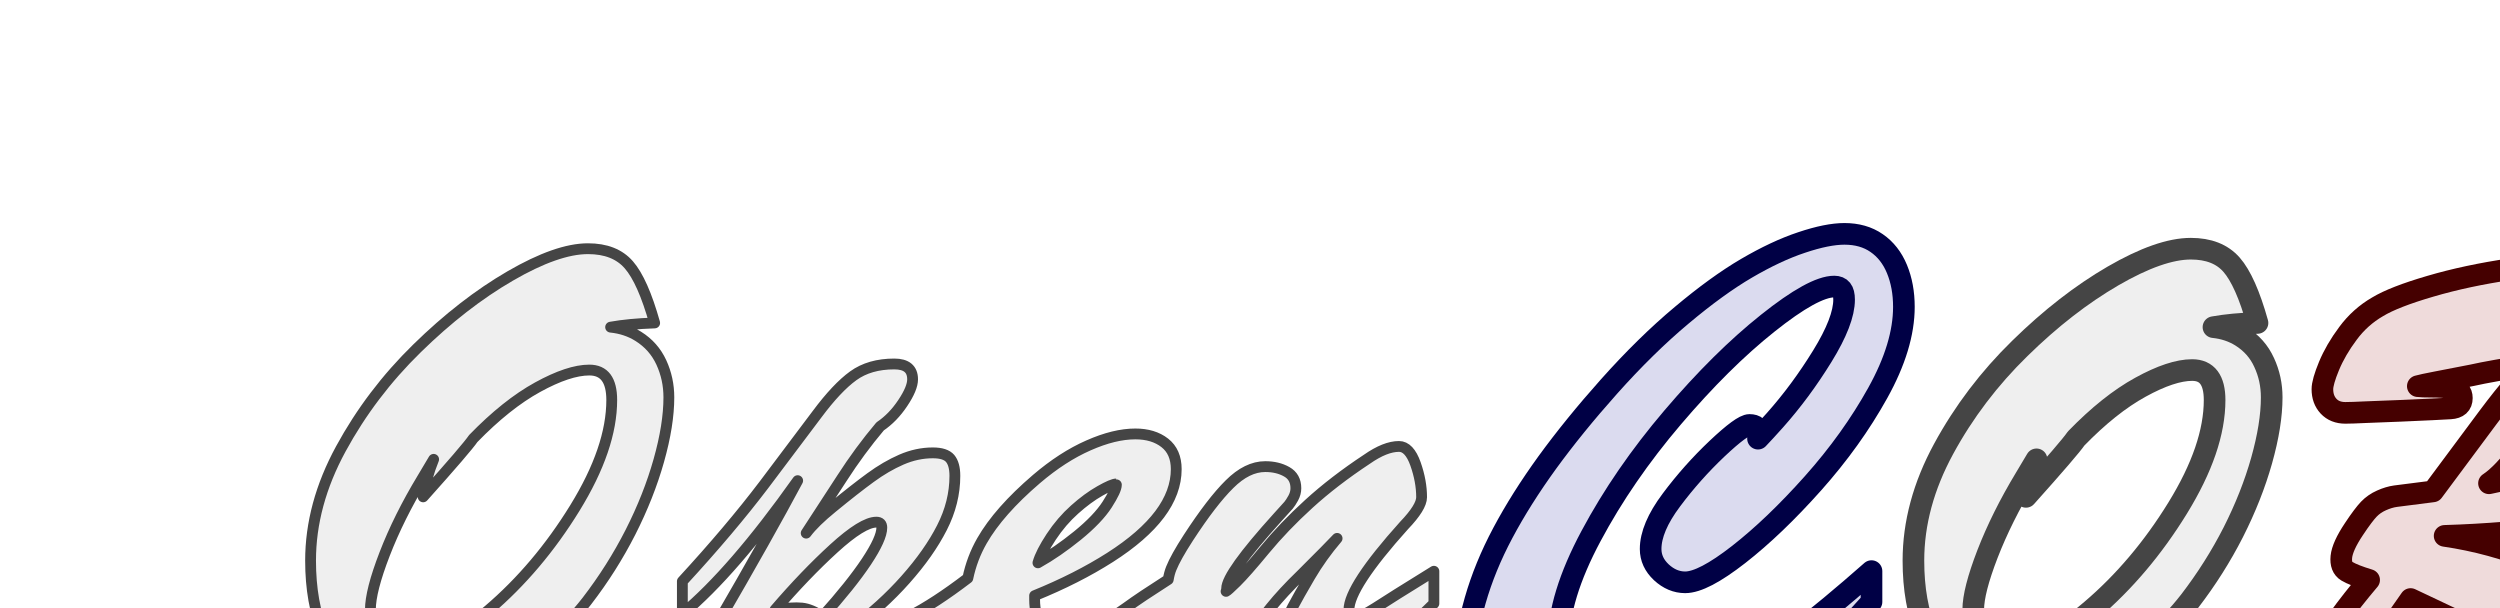
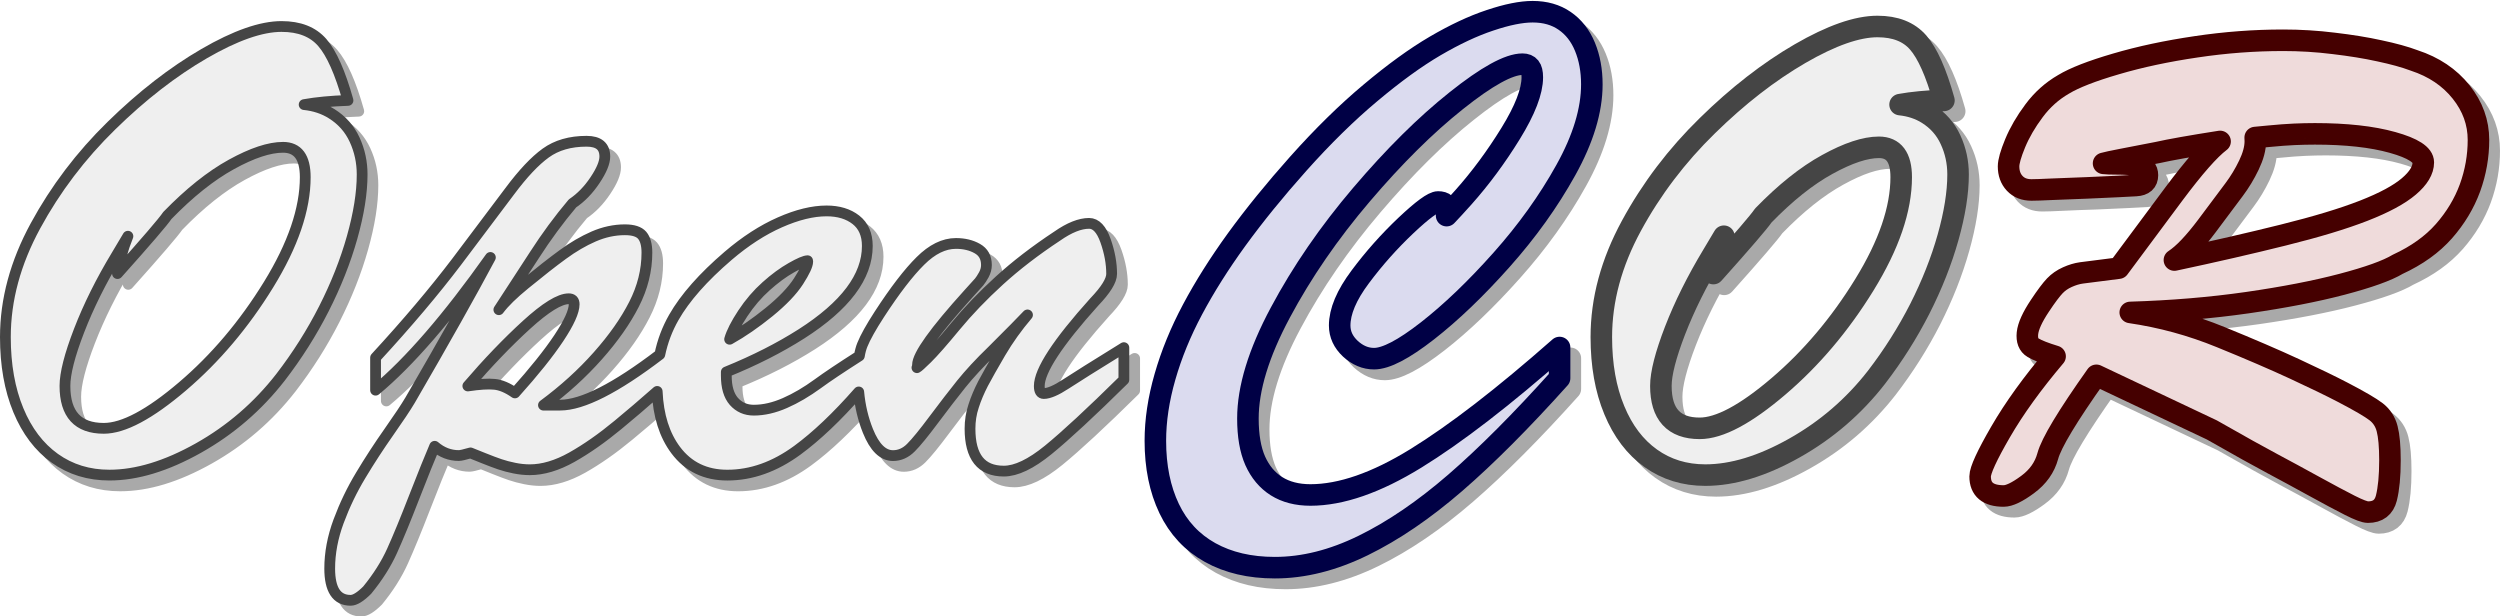
- <svg xmlns="http://www.w3.org/2000/svg" version="1.2">
-   <path style="fill-rule:nonzero;fill:rgb(239,239,239);fill-opacity:1;stroke-width:1.5;stroke-linecap:butt;stroke-linejoin:round;stroke:rgb(69,69,69);stroke-opacity:1;stroke-miterlimit:10;" d="M 121.531 69.288 C 120.27 69.288 118.301 68.073 115.641 65.647 C 112.98 63.218 110.262 60.385 107.48 57.143 C 109.09 57.385 110.328 57.464 111.199 57.374 C 112.07 57.288 113.02 56.889 114.039 56.175 C 116.699 59.135 118.738 61.682 120.16 63.819 C 121.578 65.956 122.289 67.526 122.289 68.526 C 122.289 69.034 122.039 69.288 121.531 69.288 Z M 154.801 74.585 C 154.43 74.585 153.672 74.26 152.539 73.616 C 151.398 72.971 150.23 72.112 149.031 71.038 C 147.82 69.96 146.738 68.698 145.781 67.253 C 144.828 65.803 144.211 64.6 143.941 63.647 C 145.711 64.635 147.539 65.897 149.43 67.428 C 151.309 68.96 152.68 70.393 153.539 71.725 C 154.391 73.057 154.82 73.971 154.82 74.468 C 154.82 74.546 154.809 74.585 154.801 74.585 Z M 81.73 90.382 C 79.828 90.382 77.438 89.589 74.555 88.003 C 71.672 86.417 68.699 84.042 65.629 80.882 C 65.039 80.007 62.723 77.311 58.684 72.796 C 58.957 74.546 59.441 76.28 60.137 77.999 C 59.652 77.171 59.125 76.284 58.559 75.346 C 56.395 71.764 54.656 68.268 53.34 64.862 C 52.023 61.456 51.367 58.885 51.367 57.147 C 51.367 53.21 53.168 51.241 56.773 51.241 C 59.516 51.241 63.176 53.19 67.75 57.093 C 72.32 60.991 76.312 65.71 79.723 71.249 C 83.133 76.788 84.836 81.776 84.836 86.221 C 84.836 88.995 83.801 90.382 81.73 90.382 Z M 124.02 91.225 C 125.711 91.225 126.559 90.514 126.559 89.093 C 126.559 88.264 126.109 87.171 125.191 85.803 C 124.281 84.436 123.23 83.362 122.059 82.573 C 120.172 80.339 118.41 77.944 116.77 75.397 C 115.27 73.081 113.621 70.538 111.801 67.764 C 112.559 68.784 113.77 69.964 115.422 71.311 C 117.539 73.046 119.309 74.432 120.73 75.468 C 122.148 76.507 123.57 77.335 125 77.96 C 126.441 78.585 127.891 78.897 129.359 78.897 C 130.52 78.897 131.32 78.639 131.762 78.124 C 132.199 77.608 132.422 76.803 132.422 75.706 C 132.422 73.245 131.82 70.846 130.629 68.518 C 129.441 66.186 127.762 63.792 125.578 61.335 C 123.398 58.878 120.879 56.589 118.012 54.471 C 118.551 54.475 119.32 54.475 120.34 54.475 C 123.43 54.475 128.059 56.823 134.219 61.518 C 134.602 63.358 135.25 65.081 136.172 66.694 C 137.738 69.432 140.262 72.288 143.738 75.268 C 146.141 77.319 148.539 78.874 150.949 79.932 C 153.352 80.995 155.52 81.522 157.449 81.522 C 159.109 81.522 160.48 81.108 161.531 80.284 C 162.59 79.456 163.121 78.237 163.121 76.635 C 163.121 74.499 162.352 72.417 160.82 70.378 C 159.289 68.343 157 66.35 153.949 64.401 C 150.898 62.456 147.41 60.686 143.48 59.093 L 143.48 58.577 C 143.48 56.995 143.828 55.796 144.539 54.987 C 145.262 54.178 146.18 53.772 147.309 53.772 C 148.691 53.772 150.141 54.104 151.648 54.768 C 153.16 55.428 154.68 56.327 156.23 57.456 C 157.52 58.401 159.449 59.69 162.012 61.327 C 162.109 61.921 162.25 62.44 162.43 62.882 C 162.84 63.905 163.629 65.319 164.801 67.128 C 166.969 70.46 168.871 72.936 170.512 74.557 C 172.141 76.178 173.789 76.991 175.461 76.991 C 176.609 76.991 177.602 76.753 178.441 76.276 C 179.289 75.8 179.711 75.038 179.711 73.987 C 179.711 73.53 179.59 73.077 179.352 72.635 C 179.102 72.194 178.891 71.858 178.699 71.632 C 178.512 71.409 178.012 70.854 177.199 69.971 C 172.469 64.741 170.109 61.44 170.109 60.073 C 170.109 59.858 170.078 59.729 170.031 59.69 C 170.18 59.76 170.66 60.19 171.461 60.979 C 172.34 61.846 173.66 63.346 175.41 65.471 C 177.172 67.6 179.199 69.718 181.512 71.823 C 183.828 73.932 186.512 75.999 189.57 78.018 C 191.262 79.198 192.738 79.788 194.012 79.788 C 194.961 79.788 195.73 78.979 196.301 77.366 C 196.871 75.753 197.148 74.214 197.148 72.749 C 197.148 71.827 196.34 70.522 194.719 68.831 C 189.621 63.163 187.07 59.26 187.07 57.128 C 187.07 56.432 187.281 56.089 187.699 56.089 C 188.398 56.089 189.422 56.526 190.762 57.405 C 192.102 58.284 194.801 59.975 198.852 62.479 L 198.852 58.003 C 194.262 53.471 190.75 50.221 188.328 48.245 C 185.91 46.272 183.84 45.284 182.129 45.284 C 178.988 45.284 177.422 47.253 177.422 51.19 C 177.422 52.264 177.578 53.315 177.922 54.343 C 178.25 55.37 178.691 56.413 179.238 57.471 C 179.801 58.534 180.609 59.968 181.672 61.78 C 182.738 63.593 183.988 65.346 185.43 67.038 C 184.711 66.268 183.059 64.596 180.48 62.026 C 178.77 60.374 177.352 58.839 176.211 57.425 C 175.078 56.01 173.809 54.362 172.398 52.479 C 171 50.6 169.93 49.292 169.191 48.553 C 168.461 47.815 167.621 47.444 166.699 47.444 C 165.289 47.444 164.121 48.593 163.199 50.889 C 162.531 52.55 162.102 54.354 161.922 56.311 C 158.891 52.854 156.039 50.151 153.371 48.19 C 150.219 45.882 146.969 44.725 143.621 44.725 C 140.578 44.725 138.18 45.882 136.441 48.194 C 134.871 50.28 134 53.01 133.852 56.385 C 131.93 54.69 130.109 53.135 128.398 51.725 C 126.172 49.882 124.02 48.378 121.961 47.218 C 119.891 46.057 117.941 45.475 116.109 45.475 C 115.422 45.475 114.699 45.55 113.969 45.698 C 113.23 45.846 112.551 46.026 111.941 46.233 C 111.32 46.444 110.578 46.725 109.699 47.077 C 108.828 47.425 108.211 47.671 107.852 47.819 C 107.012 47.577 106.469 47.452 106.23 47.452 C 104.98 47.452 103.859 47.882 102.859 48.741 C 102.191 47.175 101.238 44.827 100.02 41.69 C 98.805 38.557 97.777 36.065 96.941 34.21 C 96.105 32.354 94.945 30.518 93.465 28.71 C 92.516 27.76 91.746 27.288 91.156 27.288 C 89.215 27.288 88.242 28.764 88.242 31.718 C 88.242 33.874 88.656 36.069 89.48 38.296 C 90.309 40.526 91.336 42.667 92.57 44.714 C 93.801 46.76 95.105 48.764 96.48 50.721 C 97.855 52.678 98.844 54.159 99.434 55.155 C 104.27 63.479 107.988 70.104 110.621 75.042 C 104.66 66.632 99.332 60.471 94.629 56.553 L 94.629 61.085 C 99.062 65.901 102.828 70.358 105.93 74.448 C 109.02 78.542 111.48 81.811 113.32 84.268 C 115.148 86.721 116.82 88.495 118.328 89.585 C 119.84 90.678 121.738 91.225 124.02 91.225 Z M 81.535 107.21 C 84.016 107.21 85.902 106.471 87.203 104.979 C 88.5 103.491 89.695 100.8 90.789 96.913 C 88.426 96.831 86.387 96.639 84.68 96.331 C 86.125 96.182 87.402 95.757 88.52 95.053 C 89.953 94.155 91.016 92.952 91.715 91.436 C 92.41 89.925 92.758 88.311 92.758 86.596 C 92.758 84.05 92.293 81.128 91.363 77.831 C 90.434 74.534 89.121 71.221 87.43 67.889 C 85.734 64.557 83.723 61.378 81.395 58.354 C 78.234 54.292 74.422 51.003 69.953 48.491 C 65.484 45.979 61.355 44.725 57.562 44.725 C 54.676 44.725 52.141 45.507 49.957 47.065 C 47.773 48.628 46.078 50.858 44.875 53.764 C 43.672 56.671 43.07 60.065 43.07 63.952 C 43.07 69.143 44.469 74.307 47.262 79.444 C 50.055 84.581 53.578 89.229 57.836 93.393 C 62.094 97.561 66.398 100.901 70.754 103.428 C 75.105 105.952 78.699 107.21 81.535 107.21 Z M 81.535 107.21 " transform="matrix(1,0,0,-1,0,141.7)" />
-   <path style="fill-rule:nonzero;fill:rgb(219,219,239);fill-opacity:1;stroke-width:3;stroke-linecap:butt;stroke-linejoin:round;stroke:rgb(0,0,69);stroke-opacity:1;stroke-miterlimit:10;" d="M 252.789 109.268 C 254.52 109.268 256.012 108.85 257.25 107.991 C 258.488 107.139 259.43 105.94 260.07 104.389 C 260.711 102.839 261.031 101.089 261.031 99.143 C 261.031 95.538 259.828 91.561 257.41 87.214 C 255 82.87 252 78.69 248.43 74.682 C 244.859 70.675 241.422 67.385 238.121 64.807 C 234.82 62.233 232.352 60.944 230.699 60.944 C 229.5 60.944 228.398 61.409 227.398 62.331 C 226.41 63.257 225.91 64.331 225.91 65.561 C 225.91 67.522 226.859 69.784 228.781 72.35 C 230.699 74.921 232.82 77.3 235.129 79.487 C 237.449 81.675 238.941 82.768 239.621 82.768 C 240.488 82.768 240.922 82.366 240.922 81.557 C 240.922 81.358 240.879 81.128 240.801 80.866 C 241.41 81.503 242.199 82.362 243.16 83.436 C 245.52 86.089 247.711 89.046 249.719 92.307 C 251.73 95.569 252.738 98.182 252.738 100.139 C 252.738 100.8 252.621 101.268 252.398 101.542 C 252.18 101.819 251.84 101.96 251.379 101.96 C 249.469 101.96 246.391 100.26 242.141 96.87 C 237.879 93.479 233.488 89.124 228.961 83.807 C 224.43 78.487 220.66 73.01 217.648 67.37 C 214.629 61.729 213.129 56.811 213.129 52.608 C 213.129 50.21 213.469 48.245 214.148 46.71 C 214.84 45.175 215.82 43.999 217.109 43.182 C 218.398 42.37 219.98 41.96 221.84 41.96 C 226.102 41.96 231 43.659 236.512 47.053 C 242.031 50.452 248.711 55.6 256.539 62.499 L 256.539 58.229 C 251.199 52.276 246.352 47.417 242 43.651 C 237.648 39.885 233.371 36.971 229.172 34.917 C 224.969 32.862 220.879 31.835 216.879 31.835 C 213.398 31.835 210.398 32.538 207.871 33.94 C 205.352 35.343 203.441 37.385 202.16 40.065 C 200.879 42.745 200.238 45.889 200.238 49.503 C 200.238 52.327 200.68 55.3 201.578 58.421 C 202.469 61.542 203.75 64.671 205.422 67.807 C 207.09 70.944 209.141 74.194 211.57 77.55 C 214.012 80.905 216.859 84.417 220.129 88.085 C 223.559 91.928 226.922 95.225 230.211 97.975 C 233.488 100.729 236.488 102.901 239.199 104.491 C 241.922 106.081 244.461 107.28 246.84 108.069 C 249.219 108.87 251.199 109.268 252.789 109.268 Z M 252.789 109.268 " transform="matrix(1,0,0,-1,3,141.7)" />
-   <path style="fill-rule:nonzero;fill:rgb(239,239,239);fill-opacity:1;stroke-width:3;stroke-linecap:butt;stroke-linejoin:round;stroke:rgb(69,69,69);stroke-opacity:1;stroke-miterlimit:10;" d="M 297.012 90.382 C 295.109 90.382 292.719 89.589 289.84 88.003 C 286.949 86.417 283.98 84.042 280.91 80.882 C 280.32 80.007 278 77.311 273.961 72.796 C 274.238 74.546 274.719 76.28 275.422 77.999 C 274.93 77.171 274.41 76.284 273.84 75.346 C 271.68 71.764 269.941 68.268 268.621 64.862 C 267.309 61.456 266.648 58.885 266.648 57.147 C 266.648 53.21 268.449 51.241 272.051 51.241 C 274.801 51.241 278.461 53.19 283.031 57.093 C 287.602 60.991 291.59 65.71 295 71.249 C 298.41 76.788 300.121 81.776 300.121 86.221 C 300.121 88.995 299.078 90.382 297.012 90.382 Z M 296.82 107.21 C 299.289 107.21 301.18 106.471 302.48 104.979 C 303.781 103.491 304.98 100.8 306.07 96.913 C 303.699 96.831 301.672 96.639 299.961 96.331 C 301.398 96.182 302.68 95.757 303.801 95.053 C 305.23 94.155 306.301 92.952 306.988 91.436 C 307.691 89.925 308.039 88.311 308.039 86.596 C 308.039 84.05 307.57 81.128 306.641 77.831 C 305.711 74.534 304.398 71.221 302.711 67.889 C 301.012 64.557 299 61.378 296.68 58.354 C 293.52 54.292 289.699 51.003 285.23 48.491 C 280.77 45.979 276.641 44.725 272.84 44.725 C 269.961 44.725 267.422 45.507 265.238 47.065 C 263.051 48.628 261.359 50.858 260.16 53.764 C 258.949 56.671 258.352 60.065 258.352 63.952 C 258.352 69.143 259.75 74.307 262.539 79.444 C 265.328 84.581 268.859 89.229 273.121 93.393 C 277.371 97.561 281.68 100.901 286.031 103.428 C 290.391 105.952 293.98 107.21 296.82 107.21 Z M 296.82 107.21 " transform="matrix(1,0,0,-1,7,141.7)" />
-   <path style="fill-rule:nonzero;fill:rgb(239,219,219);fill-opacity:1;stroke-width:3;stroke-linecap:butt;stroke-linejoin:round;stroke:rgb(69,0,0);stroke-opacity:1;stroke-miterlimit:10;" d="M 359.691 92.257 C 358.789 92.257 357.852 92.233 356.859 92.19 C 355.871 92.147 354.68 92.057 353.27 91.921 C 352.25 91.823 351.641 91.764 351.422 91.745 C 351.43 91.565 351.441 91.389 351.441 91.221 C 351.441 90.241 351.141 89.135 350.551 87.905 C 349.961 86.675 349.27 85.534 348.48 84.483 C 347.691 83.432 346.43 81.745 344.691 79.417 C 342.941 77.089 341.441 75.507 340.172 74.678 C 345.672 75.85 350.719 77.01 355.328 78.159 C 359.941 79.303 363.672 80.432 366.539 81.55 C 369.398 82.667 371.488 83.796 372.828 84.936 C 374.172 86.077 374.84 87.194 374.84 88.284 C 374.84 89.335 373.41 90.26 370.559 91.057 C 367.711 91.858 364.09 92.257 359.691 92.257 Z M 355.281 105.292 C 357.66 105.292 360.02 105.151 362.359 104.858 C 364.699 104.581 366.828 104.241 368.738 103.819 C 370.66 103.409 372.27 102.971 373.578 102.479 C 376.309 101.581 378.488 100.12 380.102 98.096 C 381.719 96.073 382.52 93.843 382.52 91.409 C 382.52 89.135 382.129 86.909 381.34 84.733 C 380.539 82.553 379.328 80.546 377.711 78.702 C 376.078 76.854 373.941 75.319 371.27 74.089 C 369.801 73.206 367.211 72.28 363.52 71.307 C 359.828 70.335 355.43 69.483 350.34 68.749 C 345.238 68.014 339.801 67.561 334.02 67.385 C 338.34 66.757 342.539 65.612 346.621 63.944 C 350.699 62.284 354.129 60.803 356.922 59.51 C 359.699 58.221 361.941 57.135 363.629 56.257 C 365.941 55.05 367.488 54.151 368.262 53.553 C 369.031 52.96 369.551 52.167 369.801 51.182 C 370.059 50.198 370.191 48.737 370.191 46.8 C 370.191 44.581 370.02 42.819 369.691 41.518 C 369.359 40.221 368.512 39.569 367.129 39.569 C 366.691 39.569 365.852 39.885 364.602 40.518 C 363.352 41.147 361.691 42.038 359.602 43.186 C 357.52 44.335 355.602 45.37 353.859 46.3 C 352.109 47.225 349.281 48.8 345.379 51.022 L 329.301 58.628 C 325.281 52.956 323.02 49.202 322.531 47.378 C 322.102 45.8 321.172 44.479 319.719 43.413 C 318.281 42.35 317.172 41.819 316.391 41.819 C 314.211 41.819 313.109 42.729 313.109 44.55 C 313.109 45.401 314.059 47.468 315.961 50.753 C 317.859 54.034 320.391 57.542 323.551 61.272 C 322.121 61.706 321.102 62.104 320.48 62.475 C 319.859 62.843 319.602 63.514 319.699 64.483 C 319.801 65.456 320.379 66.733 321.441 68.323 C 322.328 69.663 323.031 70.585 323.512 71.089 C 324 71.596 324.578 71.999 325.262 72.303 C 325.941 72.608 326.59 72.803 327.211 72.889 C 327.828 72.979 329.559 73.202 332.41 73.553 C 334.68 76.616 337.23 80.046 340.059 83.839 C 342.891 87.632 345.051 90.085 346.531 91.202 C 342.469 90.565 339.559 90.05 337.809 89.655 C 335.961 89.292 334.289 88.968 332.809 88.686 C 331.57 88.448 330.73 88.268 330.301 88.147 C 330.68 88.1 331.309 88.077 332.191 88.077 C 333.219 88.077 334.18 88.014 335.07 87.897 C 335.961 87.776 336.41 87.307 336.41 86.499 C 336.41 85.604 335.879 85.124 334.82 85.061 C 333.77 84.995 331.5 84.885 328.012 84.733 C 326.09 84.671 324.449 84.608 323.109 84.542 C 321.762 84.475 320.809 84.444 320.262 84.444 C 319.27 84.444 318.5 84.753 317.922 85.37 C 317.352 85.983 317.07 86.768 317.07 87.725 C 317.07 88.385 317.371 89.46 317.988 90.952 C 318.609 92.444 319.48 93.952 320.621 95.475 C 321.75 96.999 323.121 98.225 324.73 99.155 C 326.238 100.069 328.672 101.018 332.031 101.999 C 335.398 102.991 339.109 103.78 343.191 104.382 C 347.262 104.991 351.289 105.292 355.281 105.292 Z M 355.281 105.292 " transform="matrix(1,0,0,-1,5,141.7)" />
+ <svg xmlns="http://www.w3.org/2000/svg">
+   <g transform="translate(-175.6552,-106.8444)">
+     <path d="m 256.366,149.957 c -1.262,0 -3.23,1.215 -5.891,3.641 -2.66,2.43 -5.379,5.262 -8.16,8.504 1.609,-0.242 2.848,-0.32 3.719,-0.23 0.871,0.086 1.82,0.484 2.84,1.199 2.66,-2.961 4.699,-5.508 6.121,-7.645 1.418,-2.137 2.129,-3.707 2.129,-4.707 0,-0.508 -0.25,-0.762 -0.758,-0.762 z m 33.27,-5.297 c -0.371,0 -1.129,0.324 -2.262,0.969 -1.141,0.645 -2.309,1.504 -3.508,2.578 -1.211,1.078 -2.293,2.34 -3.25,3.785 -0.953,1.449 -1.57,2.652 -1.84,3.605 1.77,-0.988 3.598,-2.25 5.488,-3.781 1.879,-1.531 3.25,-2.965 4.109,-4.297 0.852,-1.332 1.281,-2.246 1.281,-2.742 0,-0.078 -0.012,-0.117 -0.019,-0.117 z m -73.07,-15.797 c -1.902,0 -4.293,0.793 -7.176,2.379 -2.883,1.586 -5.855,3.961 -8.926,7.121 -0.59,0.875 -2.906,3.57 -6.945,8.086 0.273,-1.75 0.758,-3.484 1.453,-5.203 -0.484,0.828 -1.012,1.715 -1.578,2.652 -2.164,3.582 -3.902,7.078 -5.219,10.484 -1.316,3.406 -1.973,5.977 -1.973,7.715 0,3.938 1.801,5.906 5.406,5.906 2.742,0 6.402,-1.949 10.977,-5.852 4.57,-3.898 8.562,-8.617 11.973,-14.156 3.41,-5.539 5.113,-10.527 5.113,-14.973 0,-2.773 -1.035,-4.16 -3.105,-4.16 z m 42.289,-0.844 c 1.691,0 2.539,0.711 2.539,2.133 0,0.828 -0.449,1.922 -1.367,3.289 -0.91,1.367 -1.961,2.441 -3.133,3.23 -1.887,2.234 -3.648,4.629 -5.289,7.176 -1.5,2.316 -3.148,4.859 -4.969,7.633 0.758,-1.02 1.969,-2.199 3.621,-3.547 2.117,-1.734 3.887,-3.121 5.309,-4.156 1.418,-1.039 2.84,-1.867 4.27,-2.492 1.441,-0.625 2.891,-0.938 4.359,-0.938 1.16,0 1.961,0.258 2.402,0.773 0.438,0.516 0.66,1.32 0.66,2.418 0,2.461 -0.602,4.859 -1.793,7.188 -1.188,2.332 -2.867,4.727 -5.051,7.184 -2.18,2.457 -4.699,4.746 -7.566,6.863 0.539,-0.004 1.309,-0.004 2.328,-0.004 3.09,0 7.719,-2.348 13.879,-7.043 0.383,-1.84 1.031,-3.562 1.953,-5.176 1.566,-2.738 4.09,-5.594 7.566,-8.574 2.402,-2.051 4.801,-3.605 7.211,-4.664 2.402,-1.062 4.57,-1.59 6.5,-1.59 1.66,0 3.031,0.414 4.082,1.238 1.059,0.828 1.59,2.047 1.59,3.648 0,2.137 -0.77,4.219 -2.301,6.258 -1.531,2.035 -3.82,4.027 -6.871,5.977 -3.051,1.945 -6.539,3.715 -10.469,5.309 l 0,0.516 c 0,1.582 0.348,2.781 1.059,3.59 0.723,0.809 1.641,1.215 2.77,1.215 1.383,0 2.832,-0.332 4.34,-0.996 1.512,-0.66 3.031,-1.559 4.582,-2.688 1.289,-0.945 3.219,-2.234 5.781,-3.871 0.098,-0.594 0.238,-1.113 0.418,-1.555 0.41,-1.023 1.199,-2.438 2.371,-4.246 2.168,-3.332 4.07,-5.809 5.711,-7.43 1.629,-1.621 3.277,-2.434 4.949,-2.434 1.148,0 2.141,0.238 2.98,0.715 0.848,0.477 1.27,1.238 1.27,2.289 0,0.457 -0.121,0.91 -0.359,1.352 -0.25,0.441 -0.461,0.777 -0.652,1.004 -0.188,0.223 -0.688,0.777 -1.5,1.66 -4.73,5.23 -7.09,8.531 -7.09,9.898 0,0.215 -0.031,0.344 -0.078,0.383 0.148,-0.07 0.629,-0.5 1.43,-1.289 0.879,-0.867 2.199,-2.367 3.949,-4.492 1.762,-2.129 3.789,-4.246 6.102,-6.352 2.316,-2.109 5,-4.176 8.059,-6.195 1.691,-1.18 3.168,-1.77 4.441,-1.77 0.949,0 1.719,0.809 2.289,2.422 0.57,1.613 0.848,3.152 0.848,4.617 0,0.922 -0.809,2.227 -2.43,3.918 -5.098,5.668 -7.648,9.57 -7.648,11.703 0,0.695 0.211,1.039 0.629,1.039 0.699,0 1.723,-0.438 3.062,-1.316 1.34,-0.879 4.039,-2.57 8.09,-5.074 l 0,4.477 c -4.59,4.531 -8.102,7.781 -10.523,9.758 -2.418,1.973 -4.488,2.961 -6.199,2.961 -3.141,0 -4.707,-1.969 -4.707,-5.906 0,-1.074 0.156,-2.125 0.5,-3.152 0.328,-1.027 0.77,-2.07 1.316,-3.129 0.562,-1.062 1.371,-2.496 2.434,-4.309 1.066,-1.812 2.316,-3.566 3.758,-5.258 -0.719,0.77 -2.371,2.441 -4.949,5.012 -1.711,1.652 -3.129,3.188 -4.27,4.602 -1.133,1.414 -2.402,3.062 -3.812,4.945 -1.398,1.879 -2.469,3.188 -3.207,3.926 -0.73,0.738 -1.57,1.109 -2.492,1.109 -1.41,0 -2.578,-1.148 -3.5,-3.445 -0.668,-1.66 -1.098,-3.465 -1.277,-5.422 -3.031,3.457 -5.883,6.16 -8.551,8.121 -3.152,2.309 -6.402,3.465 -9.75,3.465 -3.043,0 -5.441,-1.156 -7.18,-3.469 -1.57,-2.086 -2.441,-4.816 -2.59,-8.191 -1.922,1.695 -3.742,3.25 -5.453,4.66 -2.227,1.844 -4.379,3.348 -6.438,4.508 -2.07,1.16 -4.02,1.742 -5.852,1.742 -0.688,0 -1.41,-0.074 -2.141,-0.223 -0.738,-0.148 -1.418,-0.328 -2.027,-0.535 -0.621,-0.211 -1.363,-0.492 -2.242,-0.844 -0.871,-0.348 -1.488,-0.594 -1.848,-0.742 -0.84,0.242 -1.383,0.367 -1.621,0.367 -1.25,0 -2.371,-0.43 -3.371,-1.289 -0.668,1.566 -1.621,3.914 -2.84,7.051 -1.215,3.133 -2.242,5.625 -3.078,7.48 -0.836,1.855 -1.996,3.691 -3.477,5.5 -0.949,0.949 -1.719,1.422 -2.309,1.422 -1.941,0 -2.914,-1.477 -2.914,-4.43 0,-2.156 0.414,-4.352 1.238,-6.578 0.828,-2.23 1.855,-4.371 3.09,-6.418 1.23,-2.047 2.535,-4.051 3.91,-6.008 1.375,-1.957 2.363,-3.438 2.953,-4.434 4.836,-8.324 8.555,-14.949 11.188,-19.887 -5.961,8.41 -11.289,14.57 -15.992,18.488 l 0,-4.531 c 4.434,-4.816 8.199,-9.273 11.301,-13.363 3.09,-4.094 5.551,-7.363 7.391,-9.82 1.828,-2.453 3.5,-4.227 5.008,-5.316 1.512,-1.094 3.41,-1.641 5.691,-1.641 z m -42.484,-15.984 c 2.48,0 4.367,0.738 5.668,2.23 1.297,1.488 2.492,4.18 3.586,8.066 -2.363,0.082 -4.402,0.273 -6.109,0.582 1.445,0.148 2.723,0.574 3.84,1.277 1.434,0.898 2.496,2.102 3.195,3.617 0.695,1.512 1.043,3.125 1.043,4.84 0,2.547 -0.465,5.469 -1.395,8.766 -0.93,3.297 -2.242,6.609 -3.934,9.941 -1.695,3.332 -3.707,6.512 -6.035,9.535 -3.16,4.062 -6.973,7.352 -11.441,9.863 -4.469,2.512 -8.598,3.766 -12.391,3.766 -2.887,0 -5.422,-0.781 -7.605,-2.34 -2.184,-1.562 -3.879,-3.793 -5.082,-6.699 -1.203,-2.906 -1.805,-6.301 -1.805,-10.188 0,-5.191 1.398,-10.355 4.191,-15.492 2.793,-5.137 6.316,-9.785 10.574,-13.949 4.258,-4.168 8.562,-7.508 12.918,-10.035 4.352,-2.523 7.945,-3.781 10.781,-3.781 z m 0,0" style="fill:#a9a9a9;fill-opacity:1;fill-rule:nonzero;stroke:#a9a9a9;stroke-width:1.5;stroke-linecap:butt;stroke-linejoin:round;stroke-miterlimit:10;stroke-opacity:1;display:inline" />
+     <path d="m 390.624,109.976 c 1.73,0 3.223,0.418 4.461,1.277 1.238,0.852 2.18,2.051 2.82,3.602 0.641,1.551 0.961,3.301 0.961,5.246 0,3.605 -1.203,7.582 -3.621,11.93 -2.41,4.344 -5.41,8.523 -8.98,12.531 -3.57,4.008 -7.008,7.297 -10.309,9.875 -3.301,2.574 -5.77,3.863 -7.422,3.863 -1.199,0 -2.301,-0.465 -3.301,-1.387 -0.988,-0.926 -1.488,-2 -1.488,-3.23 0,-1.961 0.949,-4.223 2.871,-6.789 1.918,-2.57 4.039,-4.949 6.348,-7.137 2.32,-2.188 3.812,-3.281 4.492,-3.281 0.867,0 1.301,0.402 1.301,1.211 0,0.199 -0.043,0.43 -0.121,0.691 0.609,-0.637 1.398,-1.496 2.359,-2.57 2.359,-2.652 4.551,-5.609 6.559,-8.871 2.012,-3.262 3.02,-5.875 3.02,-7.832 0,-0.66 -0.117,-1.129 -0.34,-1.402 -0.219,-0.277 -0.559,-0.418 -1.02,-0.418 -1.91,0 -4.988,1.699 -9.238,5.09 -4.262,3.391 -8.652,7.746 -13.18,13.062 -4.531,5.32 -8.301,10.797 -11.312,16.438 -3.02,5.641 -4.52,10.559 -4.52,14.762 0,2.398 0.34,4.363 1.02,5.898 0.691,1.535 1.672,2.711 2.961,3.527 1.289,0.812 2.871,1.223 4.73,1.223 4.262,0 9.16,-1.699 14.672,-5.094 5.52,-3.398 12.199,-8.547 20.027,-15.445 l 0,4.27 c -5.34,5.953 -10.188,10.812 -14.539,14.578 -4.352,3.766 -8.629,6.68 -12.828,8.734 -4.203,2.055 -8.293,3.082 -12.293,3.082 -3.48,0 -6.48,-0.703 -9.008,-2.105 -2.52,-1.402 -4.43,-3.445 -5.711,-6.125 -1.281,-2.68 -1.922,-5.824 -1.922,-9.438 0,-2.824 0.441,-5.797 1.34,-8.918 0.891,-3.121 2.172,-6.25 3.844,-9.387 1.668,-3.137 3.719,-6.387 6.148,-9.742 2.441,-3.355 5.289,-6.867 8.559,-10.535 3.43,-3.844 6.793,-7.141 10.082,-9.891 3.277,-2.754 6.277,-4.926 8.988,-6.516 2.723,-1.59 5.262,-2.789 7.641,-3.578 2.379,-0.801 4.359,-1.199 5.949,-1.199 z m 0,0" style="fill:#a9a9a9;fill-opacity:1;fill-rule:nonzero;stroke:#a9a9a9;stroke-width:3;stroke-linecap:butt;stroke-linejoin:round;stroke-miterlimit:10;stroke-opacity:1;display:inline" />
+     <path d="m 438.847,128.863 c -1.902,0 -4.293,0.793 -7.172,2.379 -2.891,1.586 -5.859,3.961 -8.93,7.121 -0.59,0.875 -2.91,3.57 -6.949,8.086 0.277,-1.75 0.758,-3.484 1.461,-5.203 -0.492,0.828 -1.012,1.715 -1.582,2.652 -2.16,3.582 -3.898,7.078 -5.219,10.484 -1.312,3.406 -1.973,5.977 -1.973,7.715 0,3.938 1.801,5.906 5.402,5.906 2.75,0 6.41,-1.949 10.98,-5.852 4.57,-3.898 8.559,-8.617 11.969,-14.156 3.41,-5.539 5.121,-10.527 5.121,-14.973 0,-2.773 -1.043,-4.16 -3.109,-4.16 z m -0.191,-16.828 c 2.469,0 4.359,0.738 5.66,2.23 1.301,1.488 2.5,4.18 3.59,8.066 -2.371,0.082 -4.398,0.273 -6.109,0.582 1.438,0.148 2.719,0.574 3.84,1.277 1.43,0.898 2.5,2.102 3.188,3.617 0.703,1.512 1.051,3.125 1.051,4.84 0,2.547 -0.469,5.469 -1.398,8.766 -0.93,3.297 -2.242,6.609 -3.93,9.941 -1.699,3.332 -3.711,6.512 -6.031,9.535 -3.16,4.062 -6.98,7.352 -11.449,9.863 -4.461,2.512 -8.59,3.766 -12.391,3.766 -2.879,0 -5.418,-0.781 -7.602,-2.34 -2.188,-1.562 -3.879,-3.793 -5.078,-6.699 -1.211,-2.906 -1.809,-6.301 -1.809,-10.188 0,-5.191 1.398,-10.355 4.188,-15.492 2.789,-5.137 6.32,-9.785 10.582,-13.949 4.25,-4.168 8.559,-7.508 12.91,-10.035 4.359,-2.523 7.949,-3.781 10.789,-3.781 z m 0,0" style="fill:#a9a9a9;fill-opacity:1;fill-rule:nonzero;stroke:#a9a9a9;stroke-width:3;stroke-linecap:butt;stroke-linejoin:round;stroke-miterlimit:10;stroke-opacity:1;display:inline" />
+     <path d="m 499.526,126.988 c -0.902,0 -1.84,0.023 -2.832,0.066 -0.988,0.043 -2.18,0.133 -3.59,0.27 -1.02,0.098 -1.629,0.156 -1.848,0.176 0.008,0.18 0.019,0.355 0.019,0.523 0,0.98 -0.301,2.086 -0.891,3.316 -0.59,1.23 -1.281,2.371 -2.07,3.422 -0.789,1.051 -2.051,2.738 -3.789,5.066 -1.75,2.328 -3.25,3.91 -4.52,4.738 5.5,-1.172 10.547,-2.332 15.156,-3.48 4.613,-1.145 8.344,-2.273 11.211,-3.391 2.859,-1.117 4.949,-2.246 6.289,-3.387 1.344,-1.141 2.012,-2.258 2.012,-3.348 0,-1.051 -1.43,-1.977 -4.281,-2.773 -2.848,-0.801 -6.469,-1.199 -10.867,-1.199 z m -4.41,-13.035 c 2.379,0 4.738,0.141 7.078,0.434 2.34,0.277 4.469,0.617 6.379,1.039 1.922,0.41 3.531,0.848 4.84,1.34 2.73,0.898 4.91,2.359 6.523,4.383 1.617,2.023 2.418,4.254 2.418,6.688 0,2.273 -0.391,4.5 -1.18,6.676 -0.801,2.18 -2.012,4.188 -3.629,6.031 -1.633,1.848 -3.77,3.383 -6.441,4.613 -1.469,0.883 -4.059,1.809 -7.75,2.781 -3.691,0.973 -8.09,1.824 -13.18,2.559 -5.102,0.734 -10.539,1.188 -16.32,1.363 4.32,0.629 8.52,1.773 12.602,3.441 4.078,1.66 7.508,3.141 10.301,4.434 2.777,1.289 5.02,2.375 6.707,3.254 2.312,1.207 3.859,2.105 4.633,2.703 0.77,0.594 1.289,1.387 1.539,2.371 0.258,0.984 0.391,2.445 0.391,4.383 0,2.219 -0.172,3.98 -0.5,5.281 -0.332,1.297 -1.18,1.949 -2.562,1.949 -0.438,0 -1.277,-0.316 -2.527,-0.949 -1.25,-0.629 -2.91,-1.52 -5,-2.668 -2.082,-1.148 -4,-2.184 -5.742,-3.113 -1.75,-0.926 -4.578,-2.5 -8.48,-4.723 l -16.078,-7.605 c -4.02,5.672 -6.281,9.426 -6.77,11.25 -0.43,1.578 -1.359,2.898 -2.812,3.965 -1.438,1.062 -2.547,1.594 -3.328,1.594 -2.18,0 -3.281,-0.91 -3.281,-2.73 0,-0.852 0.949,-2.918 2.852,-6.203 1.898,-3.281 4.43,-6.789 7.59,-10.52 -1.43,-0.434 -2.449,-0.832 -3.07,-1.203 -0.621,-0.367 -0.879,-1.039 -0.781,-2.008 0.102,-0.973 0.68,-2.25 1.742,-3.84 0.887,-1.34 1.59,-2.262 2.07,-2.766 0.488,-0.508 1.066,-0.91 1.75,-1.215 0.68,-0.305 1.328,-0.5 1.949,-0.586 0.617,-0.09 2.348,-0.312 5.199,-0.664 2.27,-3.062 4.82,-6.492 7.648,-10.285 2.832,-3.793 4.992,-6.246 6.473,-7.363 -4.062,0.637 -6.973,1.152 -8.723,1.547 -1.848,0.363 -3.52,0.688 -5,0.969 -1.238,0.238 -2.078,0.418 -2.508,0.539 0.379,0.047 1.008,0.07 1.891,0.07 1.027,0 1.988,0.062 2.879,0.18 0.891,0.121 1.34,0.59 1.34,1.398 0,0.895 -0.531,1.375 -1.59,1.438 -1.051,0.066 -3.32,0.176 -6.809,0.328 -1.922,0.062 -3.562,0.125 -4.902,0.191 -1.348,0.066 -2.301,0.098 -2.848,0.098 -0.992,0 -1.762,-0.309 -2.34,-0.926 -0.57,-0.613 -0.852,-1.398 -0.852,-2.355 0,-0.66 0.301,-1.734 0.918,-3.227 0.621,-1.492 1.492,-3 2.633,-4.523 1.129,-1.523 2.5,-2.75 4.109,-3.68 1.508,-0.914 3.941,-1.863 7.301,-2.844 3.367,-0.992 7.078,-1.781 11.16,-2.383 4.07,-0.609 8.098,-0.91 12.09,-0.91 z m 0,0" style="fill:#a9a9a9;fill-opacity:1;fill-rule:nonzero;stroke:#a9a9a9;stroke-width:3;stroke-linecap:butt;stroke-linejoin:round;stroke-miterlimit:10;stroke-opacity:1;display:inline" />
+   </g>
+   <g transform="translate(-227.6998,-20.00972)">
+     <path d="m 306.911,61.622 c -1.262,0 -3.23,1.215 -5.891,3.641 -2.66,2.43 -5.379,5.262 -8.16,8.504 1.609,-0.242 2.848,-0.32 3.719,-0.23 0.871,0.086 1.82,0.484 2.84,1.199 2.66,-2.961 4.699,-5.508 6.121,-7.645 1.418,-2.137 2.129,-3.707 2.129,-4.707 0,-0.508 -0.25,-0.762 -0.758,-0.762 z m 33.27,-5.297 c -0.371,0 -1.129,0.324 -2.262,0.969 -1.141,0.645 -2.309,1.504 -3.508,2.578 -1.211,1.078 -2.293,2.34 -3.25,3.785 -0.953,1.449 -1.57,2.652 -1.84,3.605 1.77,-0.988 3.598,-2.25 5.488,-3.781 1.879,-1.531 3.25,-2.965 4.109,-4.297 0.852,-1.332 1.281,-2.246 1.281,-2.742 0,-0.078 -0.012,-0.117 -0.019,-0.117 z M 267.11,40.528 c -1.902,0 -4.293,0.793 -7.176,2.379 -2.883,1.586 -5.855,3.961 -8.926,7.121 -0.59,0.875 -2.906,3.57 -6.945,8.086 0.273,-1.75 0.758,-3.484 1.453,-5.203 -0.484,0.828 -1.012,1.715 -1.578,2.652 -2.164,3.582 -3.902,7.078 -5.219,10.484 -1.316,3.406 -1.973,5.977 -1.973,7.715 0,3.938 1.801,5.906 5.406,5.906 2.742,0 6.402,-1.949 10.977,-5.852 4.57,-3.898 8.562,-8.617 11.973,-14.156 3.41,-5.539 5.113,-10.527 5.113,-14.973 0,-2.773 -1.035,-4.16 -3.105,-4.16 z m 42.289,-0.844 c 1.691,0 2.539,0.711 2.539,2.133 0,0.828 -0.449,1.922 -1.367,3.289 -0.91,1.367 -1.961,2.441 -3.133,3.23 -1.887,2.234 -3.648,4.629 -5.289,7.176 -1.5,2.316 -3.148,4.859 -4.969,7.633 0.758,-1.02 1.969,-2.199 3.621,-3.547 2.117,-1.734 3.887,-3.121 5.309,-4.156 1.418,-1.039 2.84,-1.867 4.27,-2.492 1.441,-0.625 2.891,-0.938 4.359,-0.938 1.16,0 1.961,0.258 2.402,0.773 0.438,0.516 0.66,1.32 0.66,2.418 0,2.461 -0.602,4.859 -1.793,7.188 -1.188,2.332 -2.867,4.727 -5.051,7.184 -2.18,2.457 -4.699,4.746 -7.566,6.863 0.539,-0.004 1.309,-0.004 2.328,-0.004 3.09,0 7.719,-2.348 13.879,-7.043 0.383,-1.84 1.031,-3.562 1.953,-5.176 1.566,-2.738 4.09,-5.594 7.566,-8.574 2.402,-2.051 4.801,-3.605 7.211,-4.664 2.402,-1.062 4.57,-1.59 6.5,-1.59 1.66,0 3.031,0.414 4.082,1.238 1.059,0.828 1.59,2.047 1.59,3.648 0,2.137 -0.77,4.219 -2.301,6.258 -1.531,2.035 -3.82,4.027 -6.871,5.977 -3.051,1.945 -6.539,3.715 -10.469,5.309 l 0,0.516 c 0,1.582 0.348,2.781 1.059,3.59 0.723,0.809 1.641,1.215 2.77,1.215 1.383,0 2.832,-0.332 4.34,-0.996 1.512,-0.66 3.031,-1.559 4.582,-2.688 1.289,-0.945 3.219,-2.234 5.781,-3.871 0.098,-0.594 0.238,-1.113 0.418,-1.555 0.41,-1.023 1.199,-2.438 2.371,-4.246 2.168,-3.332 4.07,-5.809 5.711,-7.43 1.629,-1.621 3.277,-2.434 4.949,-2.434 1.148,0 2.141,0.238 2.98,0.715 0.848,0.477 1.27,1.238 1.27,2.289 0,0.457 -0.121,0.91 -0.359,1.352 -0.25,0.441 -0.461,0.777 -0.652,1.004 -0.188,0.223 -0.688,0.777 -1.5,1.66 -4.73,5.23 -7.09,8.531 -7.09,9.898 0,0.215 -0.031,0.344 -0.078,0.383 0.148,-0.07 0.629,-0.5 1.43,-1.289 0.879,-0.867 2.199,-2.367 3.949,-4.492 1.762,-2.129 3.789,-4.246 6.102,-6.352 2.316,-2.109 5,-4.176 8.059,-6.195 1.691,-1.18 3.168,-1.77 4.441,-1.77 0.949,0 1.719,0.809 2.289,2.422 0.57,1.613 0.848,3.152 0.848,4.617 0,0.922 -0.809,2.227 -2.43,3.918 -5.098,5.668 -7.648,9.57 -7.648,11.703 0,0.695 0.211,1.039 0.629,1.039 0.699,0 1.723,-0.438 3.062,-1.316 1.34,-0.879 4.039,-2.57 8.09,-5.074 l 0,4.477 c -4.59,4.531 -8.102,7.781 -10.523,9.758 -2.418,1.973 -4.488,2.961 -6.199,2.961 -3.141,0 -4.707,-1.969 -4.707,-5.906 0,-1.074 0.156,-2.125 0.5,-3.152 0.328,-1.027 0.77,-2.07 1.316,-3.129 0.562,-1.062 1.371,-2.496 2.434,-4.309 1.066,-1.812 2.316,-3.566 3.758,-5.258 -0.719,0.77 -2.371,2.441 -4.949,5.012 -1.711,1.652 -3.129,3.188 -4.27,4.602 -1.133,1.414 -2.402,3.062 -3.812,4.945 -1.398,1.879 -2.469,3.188 -3.207,3.926 -0.73,0.738 -1.57,1.109 -2.492,1.109 -1.41,0 -2.578,-1.148 -3.5,-3.445 -0.668,-1.66 -1.098,-3.465 -1.277,-5.422 -3.031,3.457 -5.883,6.16 -8.551,8.121 -3.152,2.309 -6.402,3.465 -9.75,3.465 -3.043,0 -5.441,-1.156 -7.18,-3.469 -1.57,-2.086 -2.441,-4.816 -2.59,-8.191 -1.922,1.695 -3.742,3.25 -5.453,4.66 -2.227,1.844 -4.379,3.348 -6.438,4.508 -2.07,1.16 -4.02,1.742 -5.852,1.742 -0.688,0 -1.41,-0.074 -2.141,-0.223 -0.738,-0.148 -1.418,-0.328 -2.027,-0.535 -0.621,-0.211 -1.363,-0.492 -2.242,-0.844 -0.871,-0.348 -1.488,-0.594 -1.848,-0.742 -0.84,0.242 -1.383,0.367 -1.621,0.367 -1.25,0 -2.371,-0.43 -3.371,-1.289 -0.668,1.566 -1.621,3.914 -2.84,7.051 -1.215,3.133 -2.242,5.625 -3.078,7.48 -0.836,1.855 -1.996,3.691 -3.477,5.5 -0.949,0.949 -1.719,1.422 -2.309,1.422 -1.941,0 -2.914,-1.477 -2.914,-4.43 0,-2.156 0.414,-4.352 1.238,-6.578 0.828,-2.23 1.855,-4.371 3.09,-6.418 1.23,-2.047 2.535,-4.051 3.91,-6.008 1.375,-1.957 2.363,-3.438 2.953,-4.434 4.836,-8.324 8.555,-14.949 11.188,-19.887 -5.961,8.41 -11.289,14.57 -15.992,18.488 l 0,-4.531 c 4.434,-4.816 8.199,-9.273 11.301,-13.363 3.09,-4.094 5.551,-7.363 7.391,-9.82 1.828,-2.453 3.5,-4.227 5.008,-5.316 1.512,-1.094 3.41,-1.641 5.691,-1.641 z M 266.915,23.7 c 2.48,0 4.367,0.738 5.668,2.23 1.297,1.488 2.492,4.18 3.586,8.066 -2.363,0.082 -4.402,0.273 -6.109,0.582 1.445,0.148 2.723,0.574 3.84,1.277 1.434,0.898 2.496,2.102 3.195,3.617 0.695,1.512 1.043,3.125 1.043,4.84 0,2.547 -0.465,5.469 -1.395,8.766 -0.93,3.297 -2.242,6.609 -3.934,9.941 -1.695,3.332 -3.707,6.512 -6.035,9.535 -3.16,4.062 -6.973,7.352 -11.441,9.863 -4.469,2.512 -8.598,3.766 -12.391,3.766 -2.887,0 -5.422,-0.781 -7.605,-2.34 -2.184,-1.562 -3.879,-3.793 -5.082,-6.699 -1.203,-2.906 -1.805,-6.301 -1.805,-10.188 0,-5.191 1.398,-10.355 4.191,-15.492 2.793,-5.137 6.316,-9.785 10.574,-13.949 4.258,-4.168 8.562,-7.508 12.918,-10.035 4.352,-2.523 7.945,-3.781 10.781,-3.781 z m 0,0" style="fill:#efefef;fill-opacity:1;fill-rule:nonzero;stroke:#454545;stroke-width:1.5;stroke-linecap:butt;stroke-linejoin:round;stroke-miterlimit:10;stroke-opacity:1" />
+     <path d="m 441.169,21.641 c 1.73,0 3.223,0.418 4.461,1.277 1.238,0.852 2.18,2.051 2.82,3.602 0.641,1.551 0.961,3.301 0.961,5.246 0,3.605 -1.203,7.582 -3.621,11.93 -2.41,4.344 -5.41,8.523 -8.98,12.531 -3.57,4.008 -7.008,7.297 -10.309,9.875 -3.301,2.574 -5.77,3.863 -7.422,3.863 -1.199,0 -2.301,-0.465 -3.301,-1.387 -0.988,-0.926 -1.488,-2 -1.488,-3.23 0,-1.961 0.949,-4.223 2.871,-6.789 1.918,-2.57 4.039,-4.949 6.348,-7.137 2.32,-2.188 3.812,-3.281 4.492,-3.281 0.867,0 1.301,0.402 1.301,1.211 0,0.199 -0.043,0.43 -0.121,0.691 0.609,-0.637 1.398,-1.496 2.359,-2.57 2.359,-2.652 4.551,-5.609 6.559,-8.871 2.012,-3.262 3.02,-5.875 3.02,-7.832 0,-0.66 -0.117,-1.129 -0.34,-1.402 -0.219,-0.277 -0.559,-0.418 -1.02,-0.418 -1.91,0 -4.988,1.699 -9.238,5.09 -4.262,3.391 -8.652,7.746 -13.18,13.062 -4.531,5.32 -8.301,10.797 -11.312,16.438 -3.02,5.641 -4.52,10.559 -4.52,14.762 0,2.398 0.34,4.363 1.02,5.898 0.691,1.535 1.672,2.711 2.961,3.527 1.289,0.812 2.871,1.223 4.73,1.223 4.262,0 9.16,-1.699 14.672,-5.094 5.52,-3.398 12.199,-8.547 20.027,-15.445 l 0,4.27 c -5.34,5.953 -10.188,10.812 -14.539,14.578 -4.352,3.766 -8.629,6.68 -12.828,8.734 -4.203,2.055 -8.293,3.082 -12.293,3.082 -3.48,0 -6.48,-0.703 -9.008,-2.105 -2.52,-1.402 -4.43,-3.445 -5.711,-6.125 -1.281,-2.68 -1.922,-5.824 -1.922,-9.438 0,-2.824 0.441,-5.797 1.34,-8.918 0.891,-3.121 2.172,-6.25 3.844,-9.387 1.668,-3.137 3.719,-6.387 6.148,-9.742 2.441,-3.355 5.289,-6.867 8.559,-10.535 3.43,-3.844 6.793,-7.141 10.082,-9.891 3.277,-2.754 6.277,-4.926 8.988,-6.516 2.723,-1.59 5.262,-2.789 7.641,-3.578 2.379,-0.801 4.359,-1.199 5.949,-1.199 z m 0,0" style="fill:#dbdbef;fill-opacity:1;fill-rule:nonzero;stroke:#000045;stroke-width:3;stroke-linecap:butt;stroke-linejoin:round;stroke-miterlimit:10;stroke-opacity:1" />
+     <path d="m 489.391,40.528 c -1.902,0 -4.293,0.793 -7.172,2.379 -2.891,1.586 -5.859,3.961 -8.93,7.121 -0.59,0.875 -2.91,3.57 -6.949,8.086 0.277,-1.75 0.758,-3.484 1.461,-5.203 -0.492,0.828 -1.012,1.715 -1.582,2.652 -2.16,3.582 -3.898,7.078 -5.219,10.484 -1.312,3.406 -1.973,5.977 -1.973,7.715 0,3.938 1.801,5.906 5.402,5.906 2.75,0 6.41,-1.949 10.98,-5.852 4.57,-3.898 8.559,-8.617 11.969,-14.156 3.41,-5.539 5.121,-10.527 5.121,-14.973 0,-2.773 -1.043,-4.16 -3.109,-4.16 z m -0.191,-16.828 c 2.469,0 4.359,0.738 5.66,2.23 1.301,1.488 2.5,4.18 3.59,8.066 -2.371,0.082 -4.398,0.273 -6.109,0.582 1.438,0.148 2.719,0.574 3.84,1.277 1.43,0.898 2.5,2.102 3.188,3.617 0.703,1.512 1.051,3.125 1.051,4.84 0,2.547 -0.469,5.469 -1.398,8.766 -0.93,3.297 -2.242,6.609 -3.93,9.941 -1.699,3.332 -3.711,6.512 -6.031,9.535 -3.16,4.062 -6.98,7.352 -11.449,9.863 -4.461,2.512 -8.59,3.766 -12.391,3.766 -2.879,0 -5.418,-0.781 -7.602,-2.34 -2.188,-1.562 -3.879,-3.793 -5.078,-6.699 -1.211,-2.906 -1.809,-6.301 -1.809,-10.188 0,-5.191 1.398,-10.355 4.188,-15.492 2.789,-5.137 6.32,-9.785 10.582,-13.949 4.25,-4.168 8.559,-7.508 12.91,-10.035 4.359,-2.523 7.949,-3.781 10.789,-3.781 z m 0,0" style="fill:#efefef;fill-opacity:1;fill-rule:nonzero;stroke:#454545;stroke-width:3;stroke-linecap:butt;stroke-linejoin:round;stroke-miterlimit:10;stroke-opacity:1" />
+     <path d="m 550.071,38.653 c -0.902,0 -1.84,0.023 -2.832,0.066 -0.988,0.043 -2.18,0.133 -3.59,0.27 -1.02,0.098 -1.629,0.156 -1.848,0.176 0.008,0.18 0.019,0.355 0.019,0.523 0,0.98 -0.301,2.086 -0.891,3.316 -0.59,1.23 -1.281,2.371 -2.07,3.422 -0.789,1.051 -2.051,2.738 -3.789,5.066 -1.75,2.328 -3.25,3.91 -4.52,4.738 5.5,-1.172 10.547,-2.332 15.156,-3.48 4.613,-1.145 8.344,-2.273 11.211,-3.391 2.859,-1.117 4.949,-2.246 6.289,-3.387 1.344,-1.141 2.012,-2.258 2.012,-3.348 0,-1.051 -1.43,-1.977 -4.281,-2.773 -2.848,-0.801 -6.469,-1.199 -10.867,-1.199 z m -4.41,-13.035 c 2.379,0 4.738,0.141 7.078,0.434 2.34,0.277 4.469,0.617 6.379,1.039 1.922,0.41 3.531,0.848 4.84,1.34 2.73,0.898 4.91,2.359 6.523,4.383 1.617,2.023 2.418,4.254 2.418,6.688 0,2.273 -0.391,4.5 -1.18,6.676 -0.801,2.18 -2.012,4.188 -3.629,6.031 -1.633,1.848 -3.77,3.383 -6.441,4.613 -1.469,0.883 -4.059,1.809 -7.75,2.781 -3.691,0.973 -8.09,1.824 -13.18,2.559 -5.102,0.734 -10.539,1.188 -16.32,1.363 4.32,0.629 8.52,1.773 12.602,3.441 4.078,1.66 7.508,3.141 10.301,4.434 2.777,1.289 5.02,2.375 6.707,3.254 2.312,1.207 3.859,2.105 4.633,2.703 0.77,0.594 1.289,1.387 1.539,2.371 0.258,0.984 0.391,2.445 0.391,4.383 0,2.219 -0.172,3.98 -0.5,5.281 -0.332,1.297 -1.18,1.949 -2.562,1.949 -0.438,0 -1.277,-0.316 -2.527,-0.949 -1.25,-0.629 -2.91,-1.52 -5,-2.668 -2.082,-1.148 -4,-2.184 -5.742,-3.113 -1.75,-0.926 -4.578,-2.5 -8.48,-4.723 l -16.078,-7.605 c -4.02,5.672 -6.281,9.426 -6.77,11.25 -0.43,1.578 -1.359,2.898 -2.812,3.965 -1.438,1.062 -2.547,1.594 -3.328,1.594 -2.18,0 -3.281,-0.91 -3.281,-2.73 0,-0.852 0.949,-2.918 2.852,-6.203 1.898,-3.281 4.43,-6.789 7.59,-10.52 -1.43,-0.434 -2.449,-0.832 -3.07,-1.203 -0.621,-0.367 -0.879,-1.039 -0.781,-2.008 0.102,-0.973 0.68,-2.25 1.742,-3.84 0.887,-1.34 1.59,-2.262 2.07,-2.766 0.488,-0.508 1.066,-0.91 1.75,-1.215 0.68,-0.305 1.328,-0.5 1.949,-0.586 0.617,-0.09 2.348,-0.312 5.199,-0.664 2.27,-3.062 4.82,-6.492 7.648,-10.285 2.832,-3.793 4.992,-6.246 6.473,-7.363 -4.062,0.637 -6.973,1.152 -8.723,1.547 -1.848,0.363 -3.52,0.688 -5,0.969 -1.238,0.238 -2.078,0.418 -2.508,0.539 0.379,0.047 1.008,0.07 1.891,0.07 1.027,0 1.988,0.062 2.879,0.18 0.891,0.121 1.34,0.59 1.34,1.398 0,0.895 -0.531,1.375 -1.59,1.438 -1.051,0.066 -3.32,0.176 -6.809,0.328 -1.922,0.062 -3.562,0.125 -4.902,0.191 -1.348,0.066 -2.301,0.098 -2.848,0.098 -0.992,0 -1.762,-0.309 -2.34,-0.926 -0.57,-0.613 -0.852,-1.398 -0.852,-2.355 0,-0.66 0.301,-1.734 0.918,-3.227 0.621,-1.492 1.492,-3 2.633,-4.523 1.129,-1.523 2.5,-2.75 4.109,-3.68 1.508,-0.914 3.941,-1.863 7.301,-2.844 3.367,-0.992 7.078,-1.781 11.16,-2.383 4.07,-0.609 8.098,-0.91 12.09,-0.91 z m 0,0" style="fill:#efdbdb;fill-opacity:1;fill-rule:nonzero;stroke:#450000;stroke-width:3;stroke-linecap:butt;stroke-linejoin:round;stroke-miterlimit:10;stroke-opacity:1" />
+   </g>
</svg>
